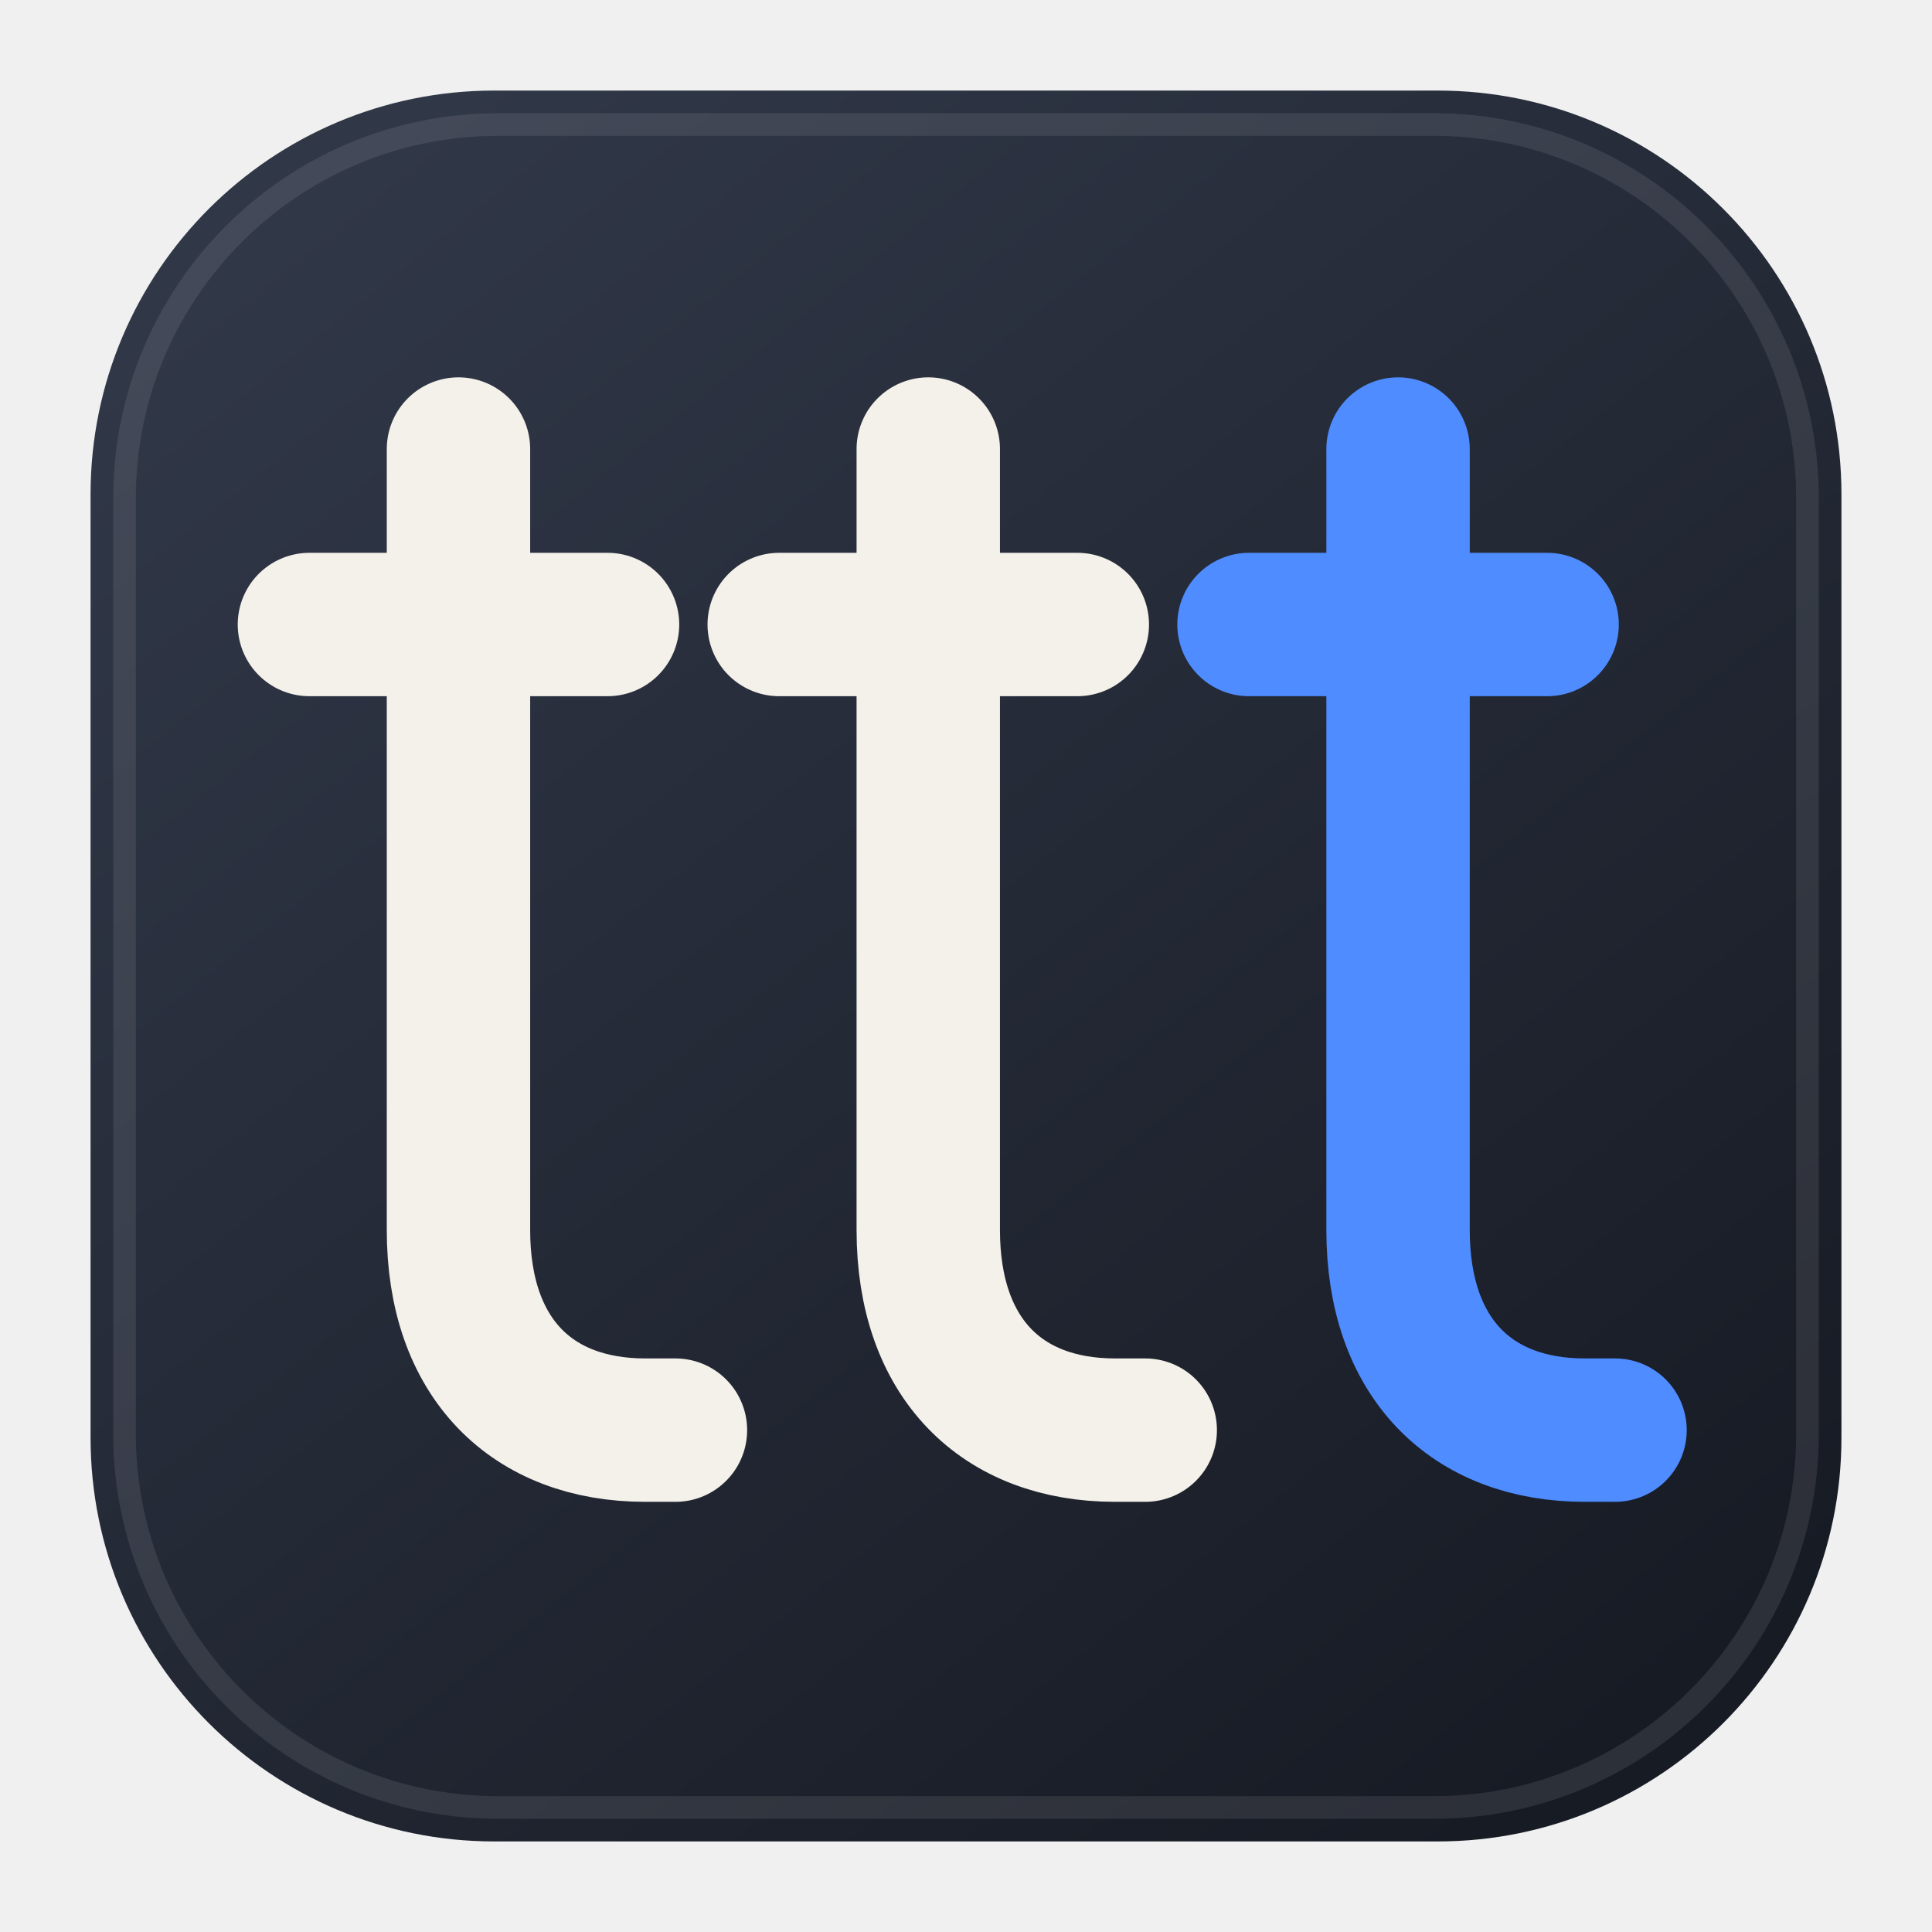
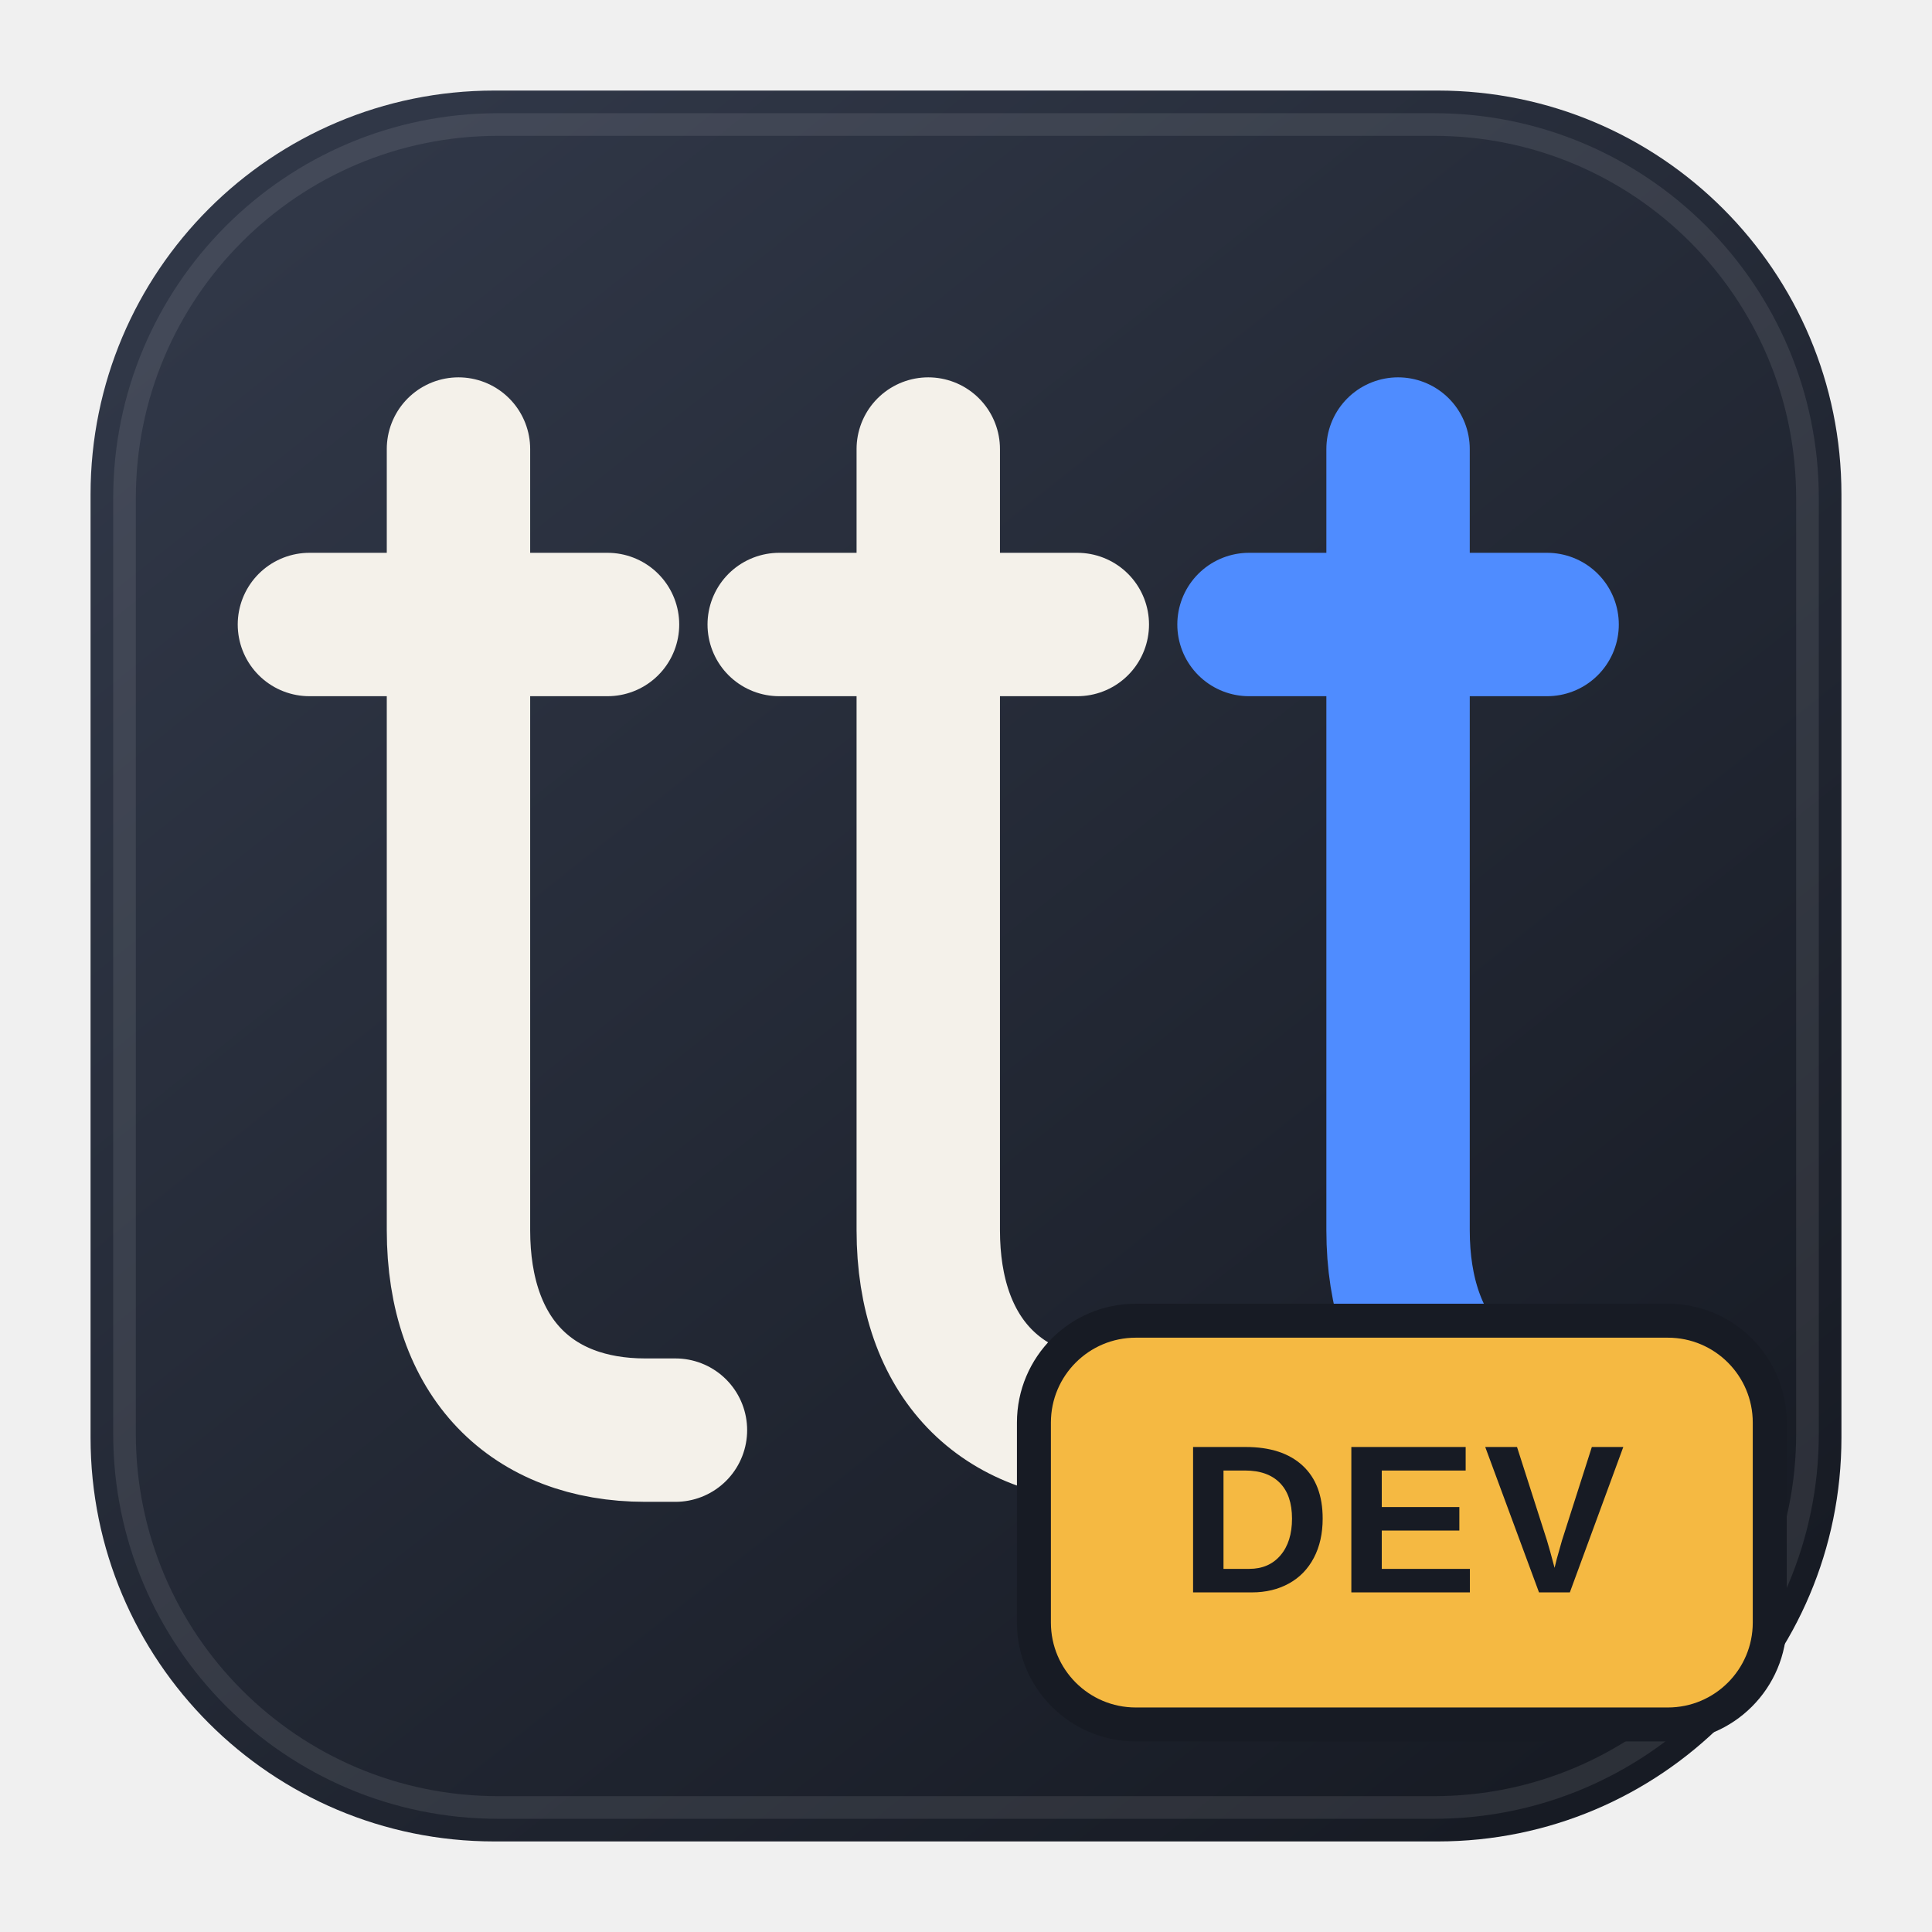
<svg xmlns="http://www.w3.org/2000/svg" viewBox="0 0 1024 1024" role="img" aria-labelledby="title desc">
  <defs>
    <linearGradient id="surface" x1="180" y1="96" x2="844" y2="928" gradientUnits="userSpaceOnUse">
      <stop offset="0" stop-color="#303747" />
      <stop offset="1" stop-color="#171b24" />
    </linearGradient>
  </defs>
  <rect x="48" y="48" width="928" height="928" rx="214" fill="url(#surface)" />
  <rect x="66" y="66" width="892" height="892" rx="198" fill="none" stroke="#ffffff" stroke-opacity="0.09" stroke-width="12" />
  <g fill="none" stroke="#f4f1ea" stroke-width="76" stroke-linecap="round" stroke-linejoin="round">
    <path d="M164 331 H322" />
    <path d="M243 238 V652 C243 720 282 758 342 758 H358" />
    <path d="M413 331 H571" />
    <path d="M492 238 V652 C492 720 531 758 591 758 H607" />
  </g>
  <g fill="none" stroke="#4f8cff" stroke-width="76" stroke-linecap="round" stroke-linejoin="round">
    <path d="M662 331 H820" />
    <path d="M741 238 V652 C741 720 780 758 840 758 H856" />
  </g>
+   <g aria-label="Development build">
+     <rect x="548" y="700" width="390" height="214" rx="54" fill="#f5b942" stroke="#171b24" stroke-width="18" />
+     <text x="743" y="844" text-anchor="middle" fill="#171b24" font-family="Arial, sans-serif" font-size="112" font-weight="800" letter-spacing="3">DEV</text>
+   </g>
</svg>
